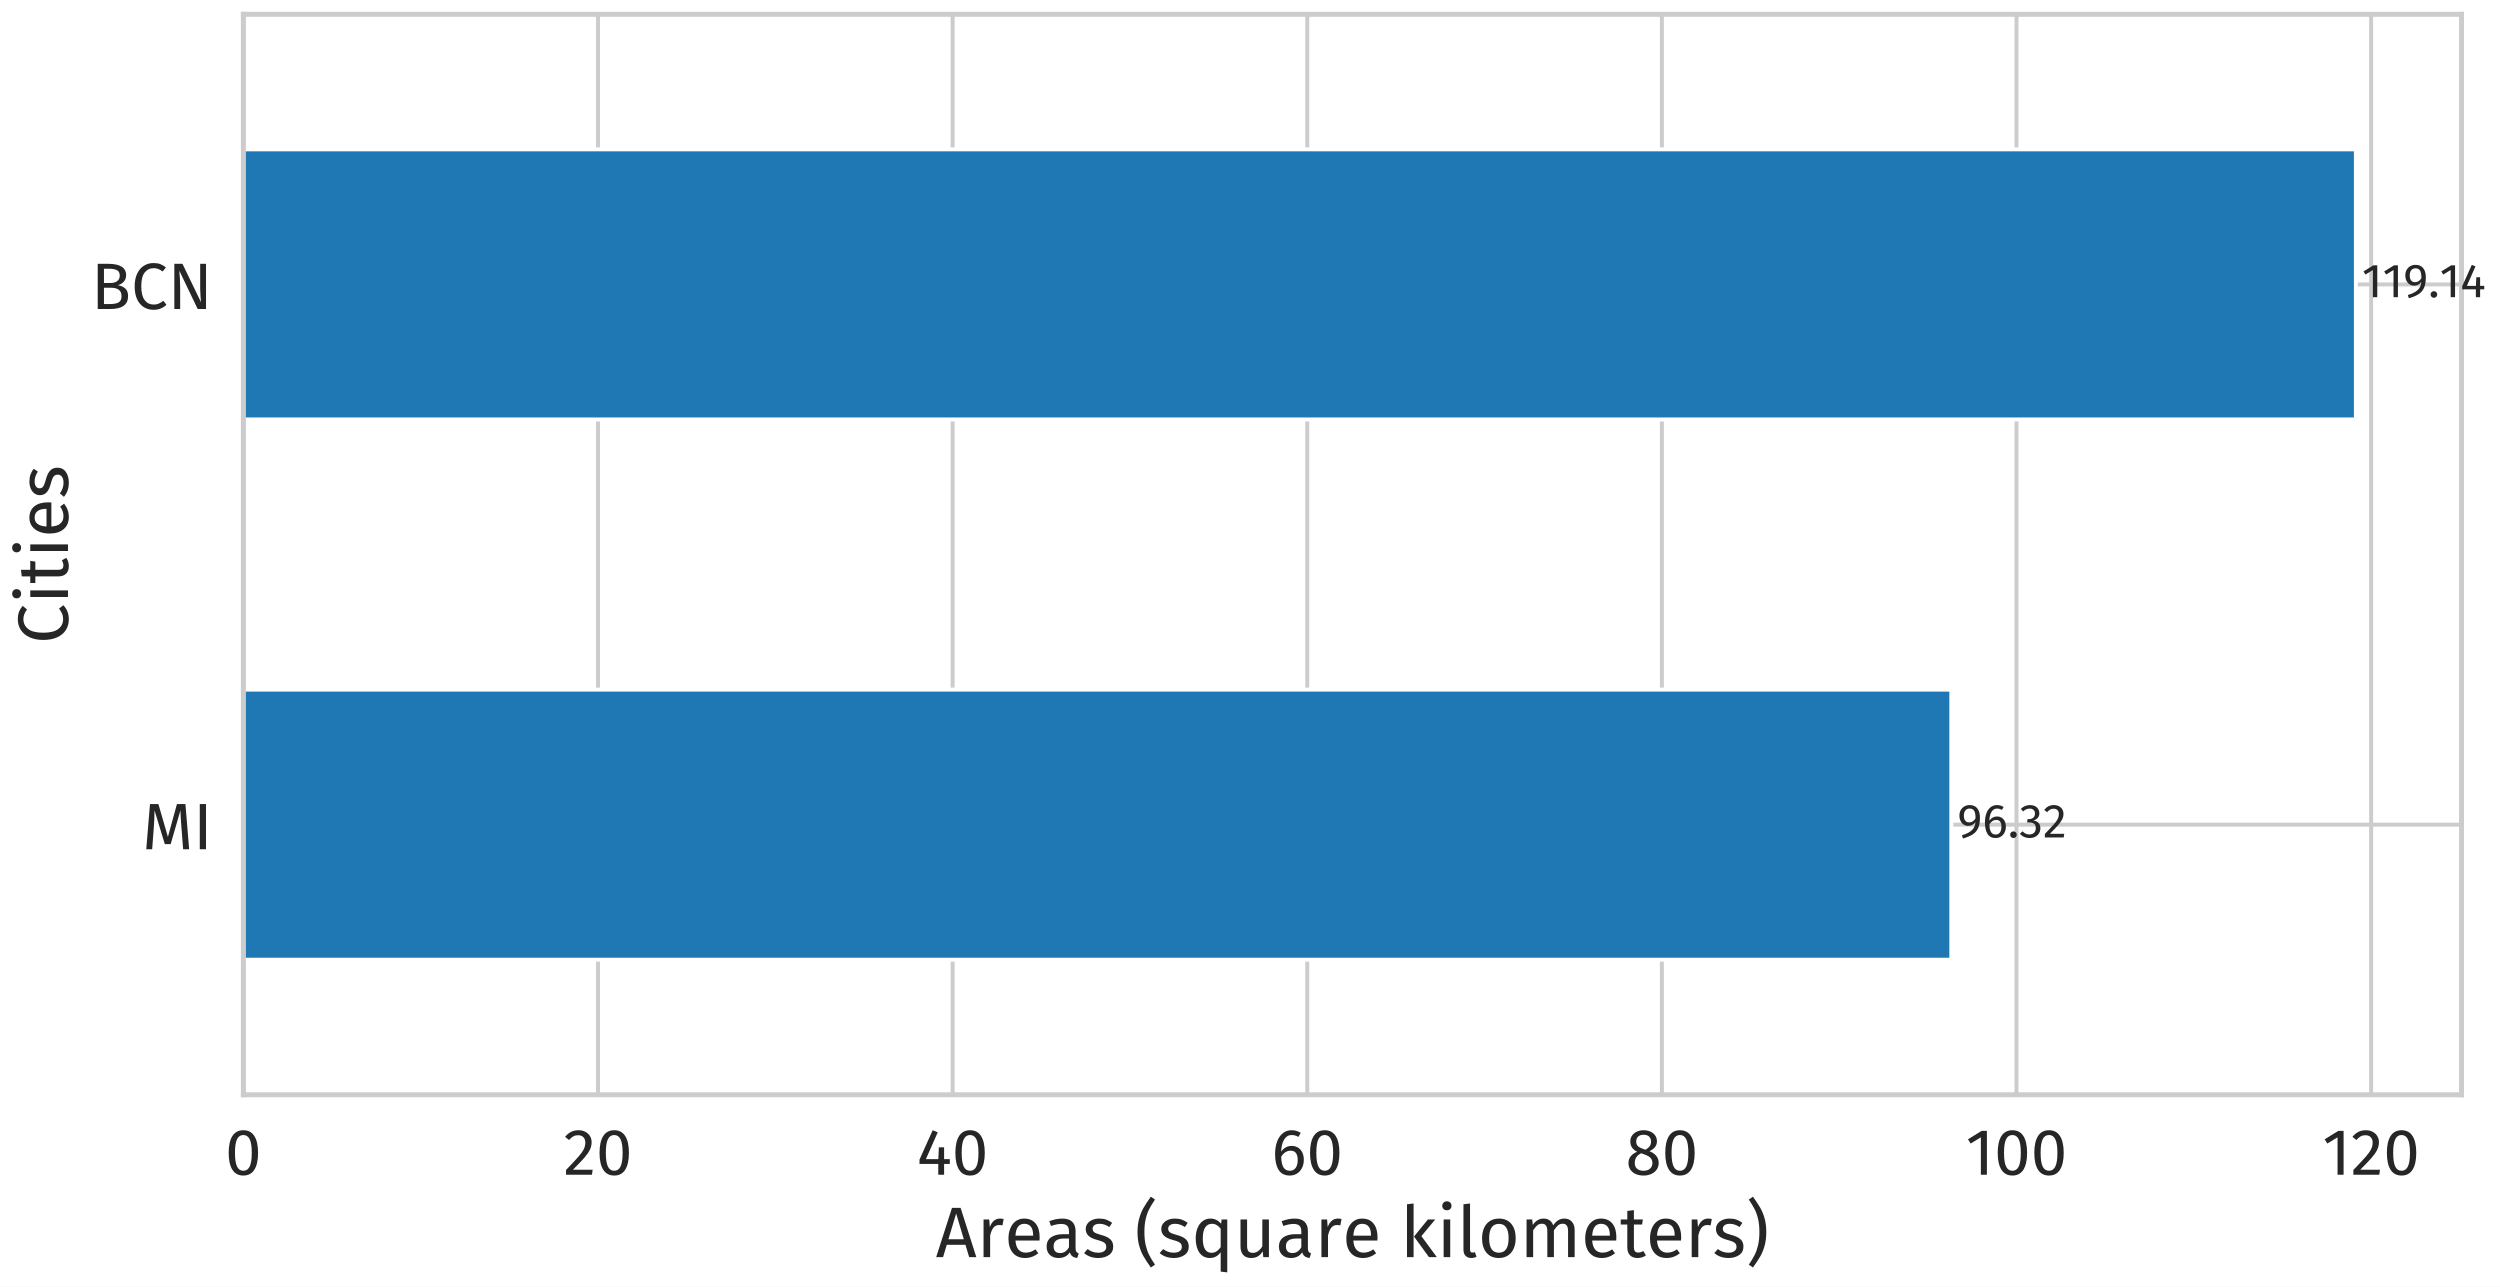
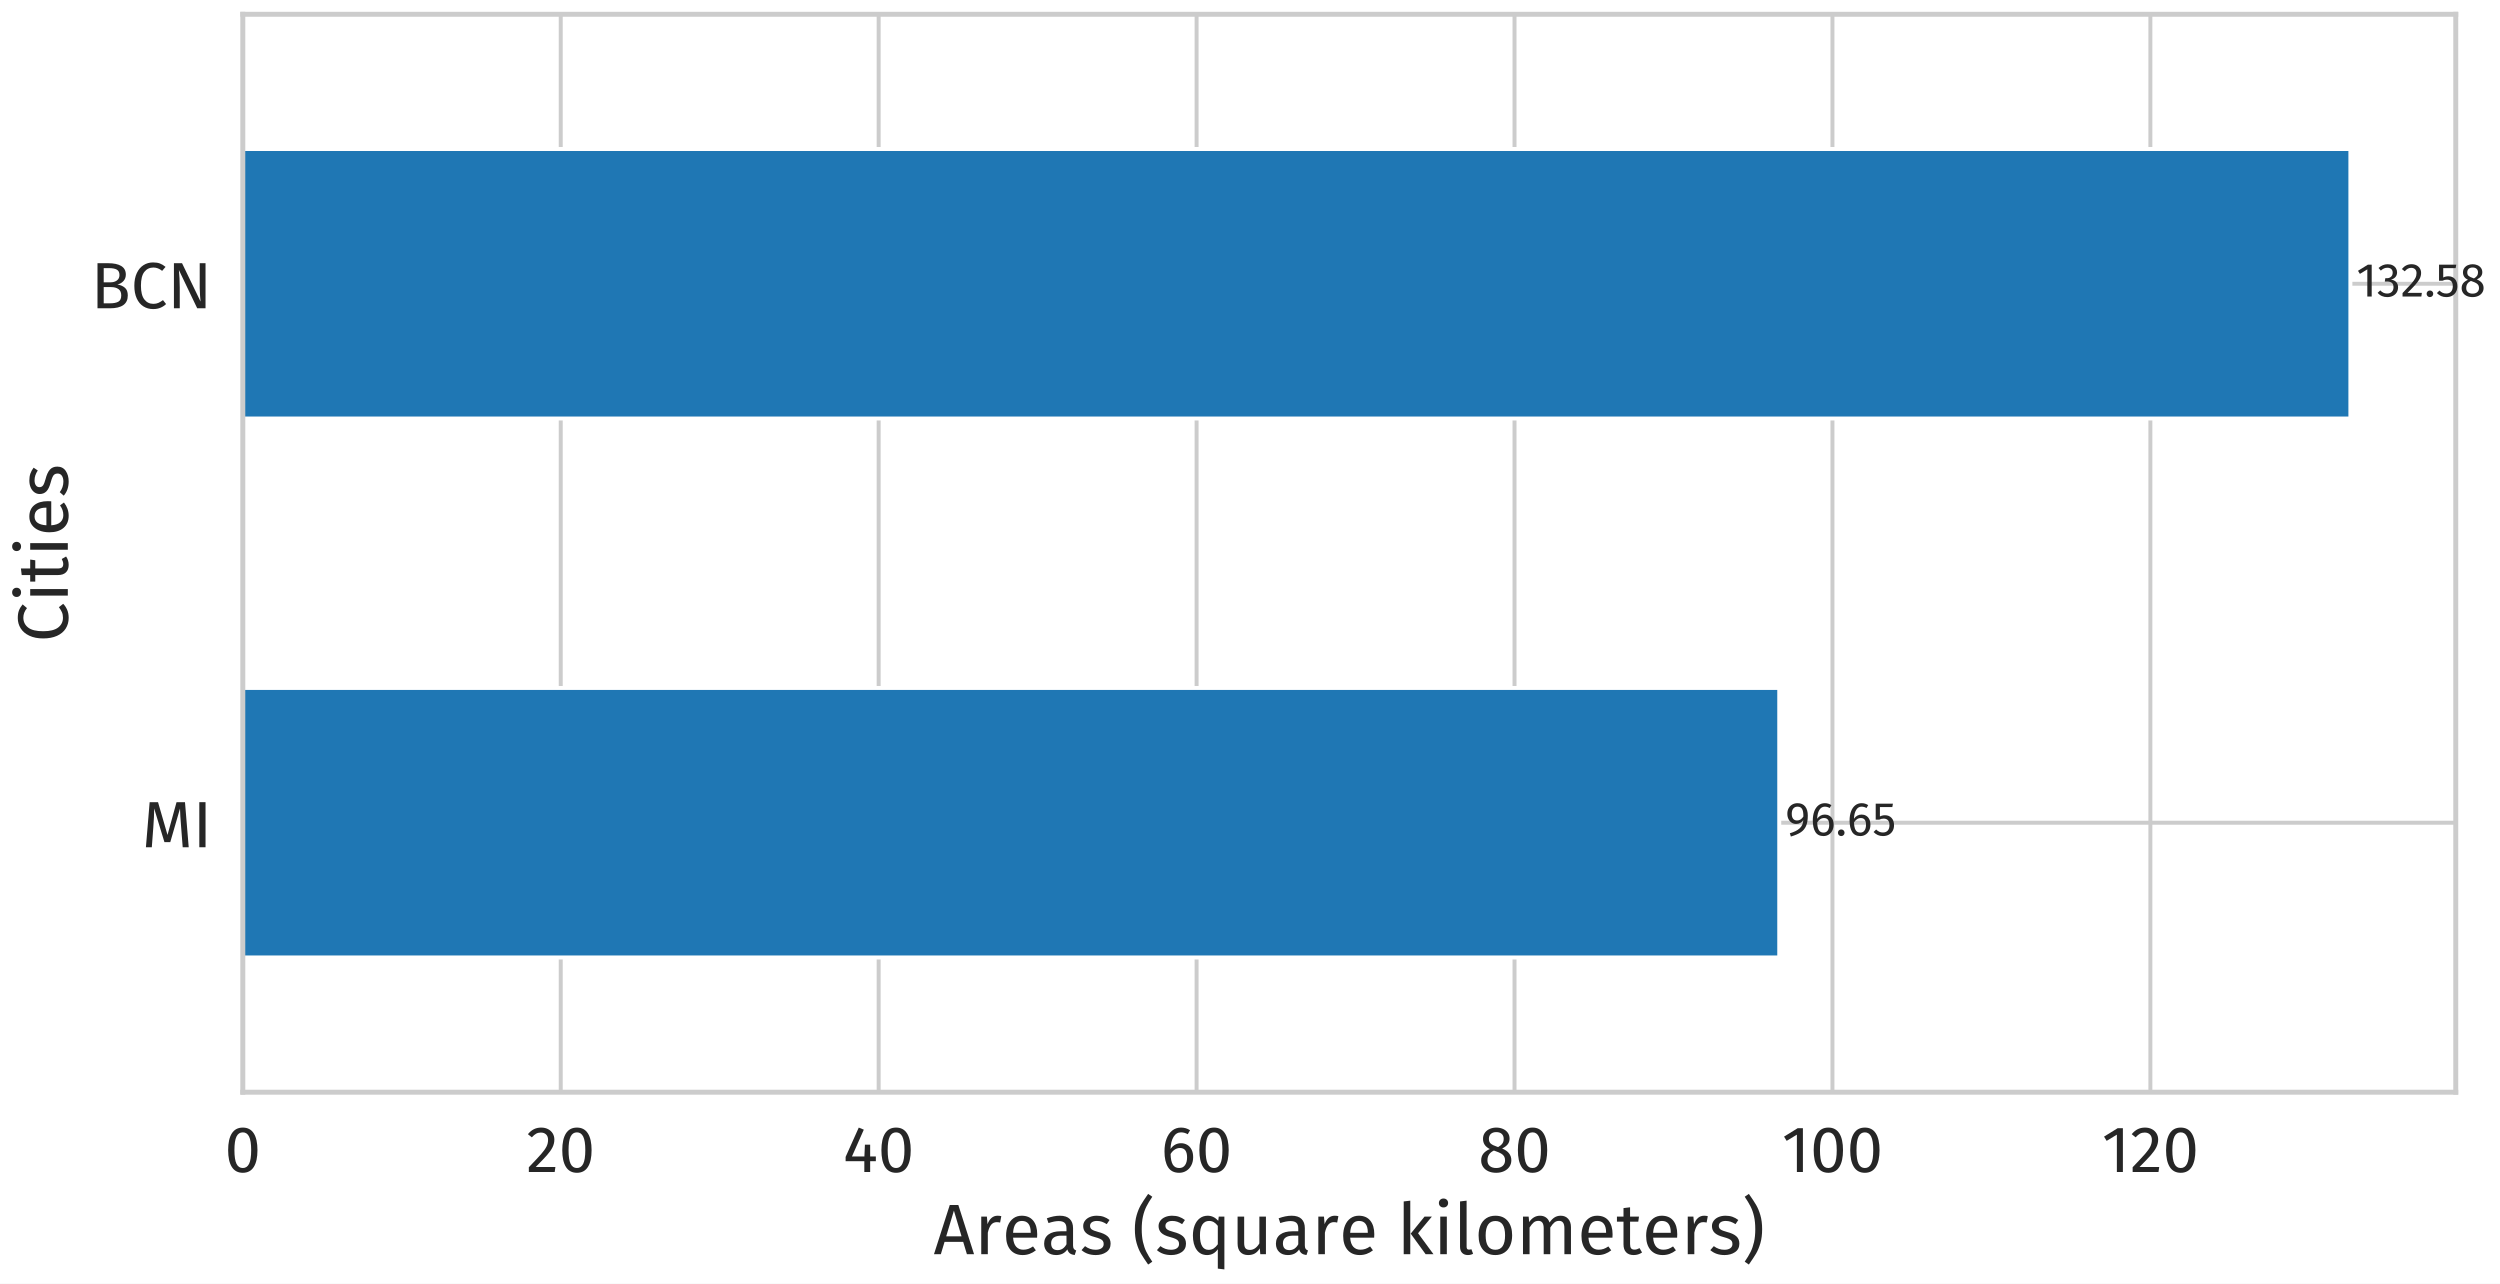
- <svg xmlns="http://www.w3.org/2000/svg" xmlns:xlink="http://www.w3.org/1999/xlink" height="647.365pt" version="1.1" viewBox="0 0 1257.807 647.365" width="1257.807pt">
+ <svg xmlns="http://www.w3.org/2000/svg" xmlns:xlink="http://www.w3.org/1999/xlink" height="647.365pt" version="1.1" viewBox="0 0 1260.759 647.365" width="1260.759pt">
  <defs>
    <style type="text/css">*{stroke-linecap:butt;stroke-linejoin:round;}</style>
  </defs>
  <g id="figure_1">
    <g id="patch_1">
-       <path d="M 0 647.365  L 1257.807 647.365  L 1257.807 0  L 0 0  z " style="fill:#ffffff;" />
+       <path d="M 0 647.365  L 1260.759 647.365  L 1260.759 0  L 0 0  z " style="fill:#ffffff;" />
    </g>
    <g id="axes_1">
      <g id="patch_2">
        <path d="M 122.448 550.8  L 1238.448 550.8  L 1238.448 7.2  L 122.448 7.2  z " style="fill:#ffffff;" />
      </g>
      <g id="matplotlib.axis_1">
        <g id="xtick_1">
          <g id="line2d_1">
-             <path clip-path="url(#p8ef286b8a5)" d="M 122.448 550.8  L 122.448 7.2  " style="fill:none;stroke:#cccccc;stroke-linecap:round;stroke-width:2;" />
+             <path clip-path="url(#p51d25be12b)" d="M 122.448 550.8  L 122.448 7.2  " style="fill:none;stroke:#cccccc;stroke-linecap:round;stroke-width:2;" />
          </g>
          <g id="text_1">
            <g style="fill:#262626;" transform="translate(113.2413 591.05)scale(0.33 -0.33)">
              <defs>
                <path d="M 1786 4346  Q 2496 4346 2857 3779  Q 3219 3213 3219 2138  Q 3219 1062 2857 492  Q 2496 -77 1786 -77  Q 1075 -77 713 492  Q 352 1062 352 2138  Q 352 3213 713 3779  Q 1075 4346 1786 4346  z M 1786 3878  Q 1370 3878 1168 3468  Q 966 3059 966 2138  Q 966 1216 1168 803  Q 1370 390 1786 390  Q 2195 390 2400 803  Q 2605 1216 2605 2138  Q 2605 3053 2400 3465  Q 2195 3878 1786 3878  z " id="FiraSans-Regular-30" transform="scale(0.015625)" />
              </defs>
              <use xlink:href="#FiraSans-Regular-30" />
            </g>
          </g>
        </g>
        <g id="xtick_2">
          <g id="line2d_2">
-             <path clip-path="url(#p8ef286b8a5)" d="M 300.868 550.8  L 300.868 7.2  " style="fill:none;stroke:#cccccc;stroke-linecap:round;stroke-width:2;" />
+             <path clip-path="url(#p51d25be12b)" d="M 282.78 550.8  L 282.78 7.2  " style="fill:none;stroke:#cccccc;stroke-linecap:round;stroke-width:2;" />
          </g>
          <g id="text_2">
-             <g style="fill:#262626;" transform="translate(283.4945 591.05)scale(0.33 -0.33)">
+             <g style="fill:#262626;" transform="translate(265.4059 591.05)scale(0.33 -0.33)">
              <defs>
                <path d="M 1459 4346  Q 1843 4346 2134 4192  Q 2426 4038 2586 3772  Q 2746 3507 2746 3174  Q 2746 2784 2570 2425  Q 2394 2067 2029 1651  Q 1664 1235 922 493  L 2848 493  L 2778 0  L 250 0  L 250 467  Q 1107 1357 1465 1769  Q 1824 2182 1977 2489  Q 2131 2797 2131 3149  Q 2131 3482 1939 3670  Q 1747 3859 1427 3859  Q 1165 3859 966 3750  Q 768 3642 544 3392  L 160 3699  Q 422 4026 742 4186  Q 1062 4346 1459 4346  z " id="FiraSans-Regular-32" transform="scale(0.015625)" />
              </defs>
              <use xlink:href="#FiraSans-Regular-32" />
              <use x="49.5" xlink:href="#FiraSans-Regular-30" />
            </g>
          </g>
        </g>
        <g id="xtick_3">
          <g id="line2d_3">
-             <path clip-path="url(#p8ef286b8a5)" d="M 479.289 550.8  L 479.289 7.2  " style="fill:none;stroke:#cccccc;stroke-linecap:round;stroke-width:2;" />
+             <path clip-path="url(#p51d25be12b)" d="M 443.112 550.8  L 443.112 7.2  " style="fill:none;stroke:#cccccc;stroke-linecap:round;stroke-width:2;" />
          </g>
          <g id="text_3">
-             <g style="fill:#262626;" transform="translate(461.3041 591.05)scale(0.33 -0.33)">
+             <g style="fill:#262626;" transform="translate(425.127 591.05)scale(0.33 -0.33)">
              <defs>
                <path d="M 3213 1523  L 3213 1056  L 2656 1056  L 2656 0  L 2086 0  L 2086 1056  L 256 1056  L 256 1478  L 1542 4346  L 2035 4141  L 877 1523  L 2093 1523  L 2144 2675  L 2656 2675  L 2656 1523  L 3213 1523  z " id="FiraSans-Regular-34" transform="scale(0.015625)" />
              </defs>
              <use xlink:href="#FiraSans-Regular-34" />
              <use x="53.2" xlink:href="#FiraSans-Regular-30" />
            </g>
          </g>
        </g>
        <g id="xtick_4">
          <g id="line2d_4">
-             <path clip-path="url(#p8ef286b8a5)" d="M 657.71 550.8  L 657.71 7.2  " style="fill:none;stroke:#cccccc;stroke-linecap:round;stroke-width:2;" />
+             <path clip-path="url(#p51d25be12b)" d="M 603.444 550.8  L 603.444 7.2  " style="fill:none;stroke:#cccccc;stroke-linecap:round;stroke-width:2;" />
          </g>
          <g id="text_4">
-             <g style="fill:#262626;" transform="translate(639.7093 591.05)scale(0.33 -0.33)">
+             <g style="fill:#262626;" transform="translate(585.4436 591.05)scale(0.33 -0.33)">
              <defs>
                <path d="M 1971 2816  Q 2298 2816 2566 2662  Q 2835 2509 2995 2201  Q 3155 1894 3155 1453  Q 3155 998 2972 649  Q 2790 301 2480 112  Q 2170 -77 1792 -77  Q 1043 -77 697 476  Q 352 1030 352 2010  Q 352 2707 547 3235  Q 742 3763 1107 4054  Q 1472 4346 1971 4346  Q 2458 4346 2854 4083  L 2624 3693  Q 2323 3878 1965 3878  Q 1504 3878 1235 3436  Q 966 2995 941 2253  Q 1338 2816 1971 2816  z M 1792 390  Q 2163 390 2361 672  Q 2560 954 2560 1434  Q 2560 2349 1869 2349  Q 1587 2349 1350 2192  Q 1114 2035 947 1760  Q 966 1056 1168 723  Q 1370 390 1792 390  z " id="FiraSans-Regular-36" transform="scale(0.015625)" />
              </defs>
              <use xlink:href="#FiraSans-Regular-36" />
              <use x="53.3" xlink:href="#FiraSans-Regular-30" />
            </g>
          </g>
        </g>
        <g id="xtick_5">
          <g id="line2d_5">
-             <path clip-path="url(#p8ef286b8a5)" d="M 836.13 550.8  L 836.13 7.2  " style="fill:none;stroke:#cccccc;stroke-linecap:round;stroke-width:2;" />
+             <path clip-path="url(#p51d25be12b)" d="M 763.776 550.8  L 763.776 7.2  " style="fill:none;stroke:#cccccc;stroke-linecap:round;stroke-width:2;" />
          </g>
          <g id="text_5">
-             <g style="fill:#262626;" transform="translate(817.8335 591.05)scale(0.33 -0.33)">
+             <g style="fill:#262626;" transform="translate(745.4792 591.05)scale(0.33 -0.33)">
              <defs>
                <path d="M 2336 2298  Q 3238 1933 3238 1146  Q 3238 794 3049 515  Q 2861 237 2521 80  Q 2182 -77 1754 -77  Q 1318 -77 985 76  Q 653 230 470 505  Q 288 781 288 1133  Q 288 1530 502 1798  Q 717 2067 1133 2246  Q 794 2419 630 2665  Q 467 2912 467 3245  Q 467 3590 649 3840  Q 832 4090 1129 4218  Q 1427 4346 1766 4346  Q 2099 4346 2396 4224  Q 2694 4102 2880 3856  Q 3066 3610 3066 3264  Q 3066 2944 2886 2713  Q 2707 2483 2336 2298  z M 1766 3904  Q 1434 3904 1238 3731  Q 1043 3558 1043 3238  Q 1043 2931 1232 2771  Q 1421 2611 1837 2477  L 1946 2438  Q 2234 2605 2362 2790  Q 2490 2976 2490 3245  Q 2490 3546 2301 3725  Q 2112 3904 1766 3904  z M 1760 390  Q 2157 390 2390 595  Q 2624 800 2624 1139  Q 2624 1370 2534 1526  Q 2445 1683 2246 1801  Q 2048 1920 1690 2042  L 1530 2099  Q 1210 1946 1056 1712  Q 902 1478 902 1133  Q 902 781 1132 585  Q 1363 390 1760 390  z " id="FiraSans-Regular-38" transform="scale(0.015625)" />
              </defs>
              <use xlink:href="#FiraSans-Regular-38" />
              <use x="55.1" xlink:href="#FiraSans-Regular-30" />
            </g>
          </g>
        </g>
        <g id="xtick_6">
          <g id="line2d_6">
-             <path clip-path="url(#p8ef286b8a5)" d="M 1014.551 550.8  L 1014.551 7.2  " style="fill:none;stroke:#cccccc;stroke-linecap:round;stroke-width:2;" />
+             <path clip-path="url(#p51d25be12b)" d="M 924.108 550.8  L 924.108 7.2  " style="fill:none;stroke:#cccccc;stroke-linecap:round;stroke-width:2;" />
          </g>
          <g id="text_6">
-             <g style="fill:#262626;" transform="translate(988.9942 591.05)scale(0.33 -0.33)">
+             <g style="fill:#262626;" transform="translate(898.5513 591.05)scale(0.33 -0.33)">
              <defs>
                <path d="M 2067 4282  L 2067 0  L 1478 0  L 1478 3654  L 480 3046  L 224 3462  L 1549 4282  L 2067 4282  z " id="FiraSans-Regular-31" transform="scale(0.015625)" />
              </defs>
              <use xlink:href="#FiraSans-Regular-31" />
              <use x="43.3" xlink:href="#FiraSans-Regular-30" />
              <use x="99.1" xlink:href="#FiraSans-Regular-30" />
            </g>
          </g>
        </g>
        <g id="xtick_7">
          <g id="line2d_7">
-             <path clip-path="url(#p8ef286b8a5)" d="M 1192.972 550.8  L 1192.972 7.2  " style="fill:none;stroke:#cccccc;stroke-linecap:round;stroke-width:2;" />
+             <path clip-path="url(#p51d25be12b)" d="M 1084.44 550.8  L 1084.44 7.2  " style="fill:none;stroke:#cccccc;stroke-linecap:round;stroke-width:2;" />
          </g>
          <g id="text_7">
-             <g style="fill:#262626;" transform="translate(1168.454 591.05)scale(0.33 -0.33)">
+             <g style="fill:#262626;" transform="translate(1059.922 591.05)scale(0.33 -0.33)">
              <use xlink:href="#FiraSans-Regular-31" />
              <use x="43.3" xlink:href="#FiraSans-Regular-32" />
              <use x="92.8" xlink:href="#FiraSans-Regular-30" />
            </g>
          </g>
        </g>
        <g id="text_8">
          <g style="fill:#262626;" transform="translate(470.7984 632.498)scale(0.36 -0.36)">
            <defs>
              <path d="M 2989 0  L 2656 1107  L 986 1107  L 653 0  L 38 0  L 1453 4410  L 2221 4410  L 3629 0  L 2989 0  z M 1133 1600  L 2509 1600  L 1824 3904  L 1133 1600  z " id="FiraSans-Regular-41" transform="scale(0.015625)" />
              <path d="M 2074 3450  Q 2253 3450 2406 3411  L 2298 2835  Q 2144 2874 2003 2874  Q 1690 2874 1498 2643  Q 1306 2413 1197 1926  L 1197 0  L 608 0  L 608 3373  L 1114 3373  L 1171 2688  Q 1306 3066 1536 3258  Q 1766 3450 2074 3450  z " id="FiraSans-Regular-72" transform="scale(0.015625)" />
              <path d="M 3155 1786  Q 3155 1638 3142 1485  L 992 1485  Q 1030 928 1273 665  Q 1517 403 1901 403  Q 2144 403 2349 473  Q 2554 544 2778 698  L 3034 346  Q 2496 -77 1856 -77  Q 1152 -77 758 384  Q 365 845 365 1651  Q 365 2176 534 2582  Q 704 2989 1021 3219  Q 1338 3450 1766 3450  Q 2438 3450 2796 3008  Q 3155 2566 3155 1786  z M 2573 1958  Q 2573 2458 2374 2720  Q 2176 2982 1779 2982  Q 1056 2982 992 1920  L 2573 1920  L 2573 1958  z " id="FiraSans-Regular-65" transform="scale(0.015625)" />
              <path d="M 2880 787  Q 2880 582 2950 483  Q 3021 384 3162 333  L 3027 -77  Q 2765 -45 2605 70  Q 2445 186 2368 429  Q 2029 -77 1363 -77  Q 864 -77 576 204  Q 288 486 288 941  Q 288 1478 675 1766  Q 1062 2054 1773 2054  L 2291 2054  L 2291 2304  Q 2291 2662 2118 2816  Q 1946 2970 1587 2970  Q 1216 2970 678 2790  L 531 3219  Q 1158 3450 1696 3450  Q 2291 3450 2585 3158  Q 2880 2867 2880 2330  L 2880 787  z M 1498 365  Q 2003 365 2291 890  L 2291 1664  L 1850 1664  Q 915 1664 915 973  Q 915 672 1062 518  Q 1210 365 1498 365  z " id="FiraSans-Regular-61" transform="scale(0.015625)" />
              <path d="M 1523 3450  Q 1869 3450 2144 3354  Q 2419 3258 2669 3066  L 2419 2694  Q 2189 2842 1981 2912  Q 1773 2982 1542 2982  Q 1254 2982 1088 2864  Q 922 2746 922 2541  Q 922 2336 1078 2221  Q 1235 2106 1645 1997  Q 2208 1856 2486 1613  Q 2765 1370 2765 947  Q 2765 448 2377 185  Q 1990 -77 1434 -77  Q 666 -77 160 365  L 474 723  Q 902 397 1421 397  Q 1754 397 1949 534  Q 2144 672 2144 909  Q 2144 1082 2073 1187  Q 2003 1293 1830 1373  Q 1658 1453 1325 1542  Q 787 1683 547 1920  Q 307 2157 307 2522  Q 307 2784 464 2998  Q 621 3213 899 3331  Q 1178 3450 1523 3450  z " id="FiraSans-Regular-73" transform="scale(0.015625)" />
              <path id="FiraSans-Regular-20" transform="scale(0.015625)" />
              <path d="M 1818 5152  Q 1485 4659 1289 4272  Q 1094 3885 982 3392  Q 870 2899 870 2240  Q 870 1587 982 1094  Q 1094 602 1289 208  Q 1485 -186 1818 -672  L 1446 -928  Q 1024 -326 797 61  Q 570 448 413 989  Q 256 1530 256 2240  Q 256 2950 413 3491  Q 570 4032 797 4419  Q 1024 4806 1446 5408  L 1818 5152  z " id="FiraSans-Regular-28" transform="scale(0.015625)" />
              <path d="M 3219 3373  L 3219 -1363  L 2630 -1293  L 2630 448  Q 2464 198 2217 60  Q 1971 -77 1670 -77  Q 1069 -77 733 396  Q 397 870 397 1670  Q 397 2189 557 2592  Q 717 2995 1017 3222  Q 1318 3450 1722 3450  Q 2259 3450 2669 2995  L 2714 3373  L 3219 3373  z M 1798 390  Q 2067 390 2259 515  Q 2451 640 2630 890  L 2630 2541  Q 2464 2758 2275 2870  Q 2086 2982 1850 2982  Q 1459 2982 1244 2656  Q 1030 2330 1030 1683  Q 1030 1030 1228 710  Q 1427 390 1798 390  z " id="FiraSans-Regular-71" transform="scale(0.015625)" />
              <path d="M 3117 0  L 2611 0  L 2566 525  Q 2374 211 2124 67  Q 1875 -77 1517 -77  Q 1075 -77 825 192  Q 576 461 576 954  L 576 3373  L 1165 3373  L 1165 1018  Q 1165 672 1286 528  Q 1408 384 1683 384  Q 2176 384 2528 966  L 2528 3373  L 3117 3373  L 3117 0  z " id="FiraSans-Regular-75" transform="scale(0.015625)" />
              <path d="M 1197 4800  L 1197 0  L 608 0  L 608 4730  L 1197 4800  z M 3136 3373  L 1894 1882  L 3277 0  L 2573 0  L 1235 1843  L 2477 3373  L 3136 3373  z " id="FiraSans-Regular-6b" transform="scale(0.015625)" />
              <path d="M 1197 3373  L 1197 0  L 608 0  L 608 3373  L 1197 3373  z M 896 4992  Q 1082 4992 1197 4877  Q 1312 4762 1312 4589  Q 1312 4416 1197 4304  Q 1082 4192 896 4192  Q 717 4192 601 4304  Q 486 4416 486 4589  Q 486 4762 601 4877  Q 717 4992 896 4992  z " id="FiraSans-Regular-69" transform="scale(0.015625)" />
              <path d="M 1280 -77  Q 954 -77 765 118  Q 576 314 576 666  L 576 4730  L 1165 4800  L 1165 678  Q 1165 538 1213 474  Q 1261 410 1376 410  Q 1498 410 1594 448  L 1747 38  Q 1536 -77 1280 -77  z " id="FiraSans-Regular-6c" transform="scale(0.015625)" />
              <path d="M 1875 3450  Q 2586 3450 2979 2976  Q 3373 2502 3373 1690  Q 3373 1165 3193 765  Q 3014 365 2675 144  Q 2336 -77 1869 -77  Q 1158 -77 761 396  Q 365 870 365 1683  Q 365 2208 544 2608  Q 723 3008 1062 3229  Q 1402 3450 1875 3450  z M 1875 2976  Q 998 2976 998 1683  Q 998 397 1869 397  Q 2739 397 2739 1690  Q 2739 2976 1875 2976  z " id="FiraSans-Regular-6f" transform="scale(0.015625)" />
              <path d="M 3994 3450  Q 4410 3450 4659 3171  Q 4909 2893 4909 2419  L 4909 0  L 4320 0  L 4320 2336  Q 4320 2989 3846 2989  Q 3597 2989 3424 2845  Q 3251 2701 3053 2394  L 3053 0  L 2464 0  L 2464 2336  Q 2464 2989 1990 2989  Q 1734 2989 1561 2841  Q 1389 2694 1197 2394  L 1197 0  L 608 0  L 608 3373  L 1114 3373  L 1165 2880  Q 1542 3450 2138 3450  Q 2451 3450 2672 3290  Q 2893 3130 2989 2842  Q 3187 3136 3427 3293  Q 3667 3450 3994 3450  z " id="FiraSans-Regular-6d" transform="scale(0.015625)" />
              <path d="M 2310 154  Q 1978 -77 1555 -77  Q 1126 -77 886 169  Q 646 416 646 883  L 646 2918  L 58 2918  L 58 3373  L 646 3373  L 646 4134  L 1235 4205  L 1235 3373  L 2035 3373  L 1971 2918  L 1235 2918  L 1235 909  Q 1235 646 1328 528  Q 1421 410 1638 410  Q 1837 410 2086 544  L 2310 154  z " id="FiraSans-Regular-74" transform="scale(0.015625)" />
              <path d="M 627 5408  Q 1050 4806 1277 4419  Q 1504 4032 1661 3491  Q 1818 2950 1818 2240  Q 1818 1530 1661 989  Q 1504 448 1277 61  Q 1050 -326 627 -928  L 256 -672  Q 589 -186 784 208  Q 979 602 1091 1094  Q 1203 1587 1203 2240  Q 1203 2899 1091 3392  Q 979 3885 784 4272  Q 589 4659 256 5152  L 627 5408  z " id="FiraSans-Regular-29" transform="scale(0.015625)" />
            </defs>
            <use xlink:href="#FiraSans-Regular-41" />
            <use x="57.3" xlink:href="#FiraSans-Regular-72" />
            <use x="95.9" xlink:href="#FiraSans-Regular-65" />
            <use x="150.4" xlink:href="#FiraSans-Regular-61" />
            <use x="204.8" xlink:href="#FiraSans-Regular-73" />
            <use x="251.5" xlink:href="#FiraSans-Regular-20" />
            <use x="278" xlink:href="#FiraSans-Regular-28" />
            <use x="310.4" xlink:href="#FiraSans-Regular-73" />
            <use x="357.1" xlink:href="#FiraSans-Regular-71" />
            <use x="416.9" xlink:href="#FiraSans-Regular-75" />
            <use x="475.1" xlink:href="#FiraSans-Regular-61" />
            <use x="529.5" xlink:href="#FiraSans-Regular-72" />
            <use x="568.1" xlink:href="#FiraSans-Regular-65" />
            <use x="622.6" xlink:href="#FiraSans-Regular-20" />
            <use x="649.1" xlink:href="#FiraSans-Regular-6b" />
            <use x="700.3" xlink:href="#FiraSans-Regular-69" />
            <use x="728.5" xlink:href="#FiraSans-Regular-6c" />
            <use x="757.8" xlink:href="#FiraSans-Regular-6f" />
            <use x="816.2" xlink:href="#FiraSans-Regular-6d" />
            <use x="901.9" xlink:href="#FiraSans-Regular-65" />
            <use x="956.4" xlink:href="#FiraSans-Regular-74" />
            <use x="992.5" xlink:href="#FiraSans-Regular-65" />
            <use x="1047" xlink:href="#FiraSans-Regular-72" />
            <use x="1085.6" xlink:href="#FiraSans-Regular-73" />
            <use x="1132.3" xlink:href="#FiraSans-Regular-29" />
          </g>
        </g>
      </g>
      <g id="matplotlib.axis_2">
        <g id="ytick_1">
          <g id="line2d_8">
-             <path clip-path="url(#p8ef286b8a5)" d="M 122.448 414.9  L 1238.448 414.9  " style="fill:none;stroke:#cccccc;stroke-linecap:round;stroke-width:2;" />
+             <path clip-path="url(#p51d25be12b)" d="M 122.448 414.9  L 1238.448 414.9  " style="fill:none;stroke:#cccccc;stroke-linecap:round;stroke-width:2;" />
          </g>
          <g id="text_9">
            <g style="fill:#262626;" transform="translate(71.53984 427.275)scale(0.33 -0.33)">
              <defs>
                <path d="M 4582 0  L 3994 0  L 3840 1990  Q 3744 3162 3731 3789  L 2778 499  L 2208 499  L 1203 3795  Q 1203 2995 1120 1946  L 973 0  L 397 0  L 762 4410  L 1581 4410  L 2509 1203  L 3392 4410  L 4218 4410  L 4582 0  z " id="FiraSans-Regular-4d" transform="scale(0.015625)" />
                <path d="M 1248 4410  L 1248 0  L 640 0  L 640 4410  L 1248 4410  z " id="FiraSans-Regular-49" transform="scale(0.015625)" />
              </defs>
              <use xlink:href="#FiraSans-Regular-4d" />
              <use x="77.8" xlink:href="#FiraSans-Regular-49" />
            </g>
          </g>
        </g>
        <g id="ytick_2">
          <g id="line2d_9">
-             <path clip-path="url(#p8ef286b8a5)" d="M 122.448 143.1  L 1238.448 143.1  " style="fill:none;stroke:#cccccc;stroke-linecap:round;stroke-width:2;" />
+             <path clip-path="url(#p51d25be12b)" d="M 122.448 143.1  L 1238.448 143.1  " style="fill:none;stroke:#cccccc;stroke-linecap:round;stroke-width:2;" />
          </g>
          <g id="text_10">
            <g style="fill:#262626;" transform="translate(45.86688 155.475)scale(0.33 -0.33)">
              <defs>
                <path d="M 2586 2330  Q 3040 2253 3321 2009  Q 3603 1766 3603 1254  Q 3603 0 1856 0  L 640 0  L 640 4410  L 1683 4410  Q 2522 4410 2966 4134  Q 3411 3859 3411 3296  Q 3411 2912 3171 2656  Q 2931 2400 2586 2330  z M 1248 3930  L 1248 2541  L 1914 2541  Q 2298 2541 2544 2726  Q 2790 2912 2790 3251  Q 2790 3635 2531 3782  Q 2272 3930 1747 3930  L 1248 3930  z M 1856 486  Q 2394 486 2678 646  Q 2963 806 2963 1254  Q 2963 1690 2688 1882  Q 2413 2074 1971 2074  L 1248 2074  L 1248 486  L 1856 486  z " id="FiraSans-Regular-42" transform="scale(0.015625)" />
                <path d="M 2182 4486  Q 2579 4486 2851 4384  Q 3123 4282 3405 4051  L 3072 3661  Q 2669 3987 2221 3987  Q 1670 3987 1334 3564  Q 998 3142 998 2208  Q 998 1299 1331 867  Q 1664 435 2214 435  Q 2496 435 2707 531  Q 2918 627 3155 800  L 3456 416  Q 3251 205 2931 64  Q 2611 -77 2195 -77  Q 1658 -77 1238 188  Q 819 454 585 969  Q 352 1485 352 2208  Q 352 2931 595 3446  Q 838 3962 1254 4224  Q 1670 4486 2182 4486  z " id="FiraSans-Regular-43" transform="scale(0.015625)" />
                <path d="M 3731 0  L 2918 0  L 1126 3744  Q 1165 3302 1187 2928  Q 1210 2554 1210 2022  L 1210 0  L 640 0  L 640 4410  L 1434 4410  L 3245 659  Q 3226 826 3194 1242  Q 3162 1658 3162 2003  L 3162 4410  L 3731 4410  L 3731 0  z " id="FiraSans-Regular-4e" transform="scale(0.015625)" />
              </defs>
              <use xlink:href="#FiraSans-Regular-42" />
              <use x="60.8" xlink:href="#FiraSans-Regular-43" />
              <use x="116.8" xlink:href="#FiraSans-Regular-4e" />
            </g>
          </g>
        </g>
        <g id="text_11">
          <g style="fill:#262626;" transform="translate(34.2 323.9466)rotate(-90)scale(0.36 -0.36)">
            <use xlink:href="#FiraSans-Regular-43" />
            <use x="56" xlink:href="#FiraSans-Regular-69" />
            <use x="84.2" xlink:href="#FiraSans-Regular-74" />
            <use x="120.3" xlink:href="#FiraSans-Regular-69" />
            <use x="148.5" xlink:href="#FiraSans-Regular-65" />
            <use x="203" xlink:href="#FiraSans-Regular-73" />
          </g>
        </g>
      </g>
      <g id="patch_3">
-         <path clip-path="url(#p8ef286b8a5)" d="M 122.448 482.85  L 981.754 482.85  L 981.754 346.95  L 122.448 346.95  z " style="fill:#1f77b4;stroke:#ffffff;stroke-linejoin:miter;stroke-width:2;" />
+         <path clip-path="url(#p51d25be12b)" d="M 122.448 482.85  L 897.28 482.85  L 897.28 346.95  L 122.448 346.95  z " style="fill:#1f77b4;stroke:#ffffff;stroke-linejoin:miter;stroke-width:2;" />
      </g>
      <g id="patch_4">
-         <path clip-path="url(#p8ef286b8a5)" d="M 122.448 211.05  L 1185.305 211.05  L 1185.305 75.15  L 122.448 75.15  z " style="fill:#1f77b4;stroke:#ffffff;stroke-linejoin:miter;stroke-width:2;" />
+         <path clip-path="url(#p51d25be12b)" d="M 122.448 211.05  L 1185.305 211.05  L 1185.305 75.15  L 122.448 75.15  z " style="fill:#1f77b4;stroke:#ffffff;stroke-linejoin:miter;stroke-width:2;" />
      </g>
      <g id="patch_5">
        <path d="M 122.448 550.8  L 122.448 7.2  " style="fill:none;stroke:#cccccc;stroke-linecap:square;stroke-linejoin:miter;stroke-width:2.5;" />
      </g>
      <g id="patch_6">
        <path d="M 1238.448 550.8  L 1238.448 7.2  " style="fill:none;stroke:#cccccc;stroke-linecap:square;stroke-linejoin:miter;stroke-width:2.5;" />
      </g>
      <g id="patch_7">
        <path d="M 122.448 550.8  L 1238.448 550.8  " style="fill:none;stroke:#cccccc;stroke-linecap:square;stroke-linejoin:miter;stroke-width:2.5;" />
      </g>
      <g id="patch_8">
        <path d="M 122.448 7.2  L 1238.448 7.2  " style="fill:none;stroke:#cccccc;stroke-linecap:square;stroke-linejoin:miter;stroke-width:2.5;" />
      </g>
      <g id="text_12">
-         <g style="fill:#262626;" transform="translate(984.7537 421.3444)scale(0.24 -0.24)">
+         <g style="fill:#262626;" transform="translate(900.2797 421.3444)scale(0.24 -0.24)">
          <defs>
            <path d="M 1658 4346  Q 2336 4346 2688 3901  Q 3040 3456 3040 2682  Q 3040 1805 2803 1270  Q 2566 736 2080 419  Q 1594 102 762 -141  L 627 301  Q 1485 544 1942 960  Q 2400 1376 2432 2067  Q 2285 1837 2035 1696  Q 1786 1555 1472 1555  Q 1139 1555 870 1724  Q 602 1894 445 2204  Q 288 2515 288 2931  Q 288 3366 473 3686  Q 659 4006 969 4176  Q 1280 4346 1658 4346  z M 1594 2016  Q 2099 2016 2445 2547  Q 2458 3258 2269 3568  Q 2080 3878 1670 3878  Q 1293 3878 1088 3628  Q 883 3379 883 2918  Q 883 2470 1075 2243  Q 1267 2016 1594 2016  z " id="FiraSans-Regular-39" transform="scale(0.015625)" />
            <path d="M 762 813  Q 954 813 1082 685  Q 1210 557 1210 371  Q 1210 186 1082 54  Q 954 -77 762 -77  Q 576 -77 448 54  Q 320 186 320 371  Q 320 557 448 685  Q 576 813 762 813  z " id="FiraSans-Regular-2e" transform="scale(0.015625)" />
-             <path d="M 1440 4346  Q 1837 4346 2121 4198  Q 2406 4051 2556 3801  Q 2707 3552 2707 3258  Q 2707 2867 2480 2614  Q 2253 2362 1875 2272  Q 2304 2234 2573 1965  Q 2842 1696 2842 1235  Q 2842 864 2662 563  Q 2483 262 2150 92  Q 1818 -77 1382 -77  Q 992 -77 665 67  Q 339 211 96 499  L 448 826  Q 659 608 880 505  Q 1101 403 1363 403  Q 1766 403 1996 630  Q 2227 858 2227 1242  Q 2227 1664 2009 1837  Q 1792 2010 1376 2010  L 1056 2010  L 1126 2464  L 1344 2464  Q 1677 2464 1897 2662  Q 2118 2861 2118 3219  Q 2118 3520 1926 3696  Q 1734 3872 1408 3872  Q 1158 3872 950 3782  Q 742 3693 525 3488  L 218 3840  Q 762 4346 1440 4346  z " id="FiraSans-Regular-33" transform="scale(0.015625)" />
+             <path d="M 2688 3821  L 1018 3821  L 1018 2560  Q 1344 2726 1702 2726  Q 2253 2726 2585 2364  Q 2918 2003 2918 1370  Q 2918 947 2732 617  Q 2547 288 2211 105  Q 1875 -77 1434 -77  Q 1043 -77 736 60  Q 429 198 166 467  L 512 806  Q 717 602 934 502  Q 1152 403 1427 403  Q 1837 403 2070 659  Q 2304 915 2304 1382  Q 2304 1850 2093 2061  Q 1882 2272 1523 2272  Q 1357 2272 1216 2237  Q 1075 2202 915 2125  L 454 2125  L 454 4282  L 2771 4282  L 2688 3821  z " id="FiraSans-Regular-35" transform="scale(0.015625)" />
          </defs>
          <use xlink:href="#FiraSans-Regular-39" />
          <use x="52.5" xlink:href="#FiraSans-Regular-36" />
          <use x="105.8" xlink:href="#FiraSans-Regular-2e" />
-           <use x="129.8" xlink:href="#FiraSans-Regular-33" />
-           <use x="179.7" xlink:href="#FiraSans-Regular-32" />
+           <use x="129.8" xlink:href="#FiraSans-Regular-36" />
+           <use x="183.1" xlink:href="#FiraSans-Regular-35" />
        </g>
      </g>
      <g id="text_13">
        <g style="fill:#262626;" transform="translate(1188.305 149.5444)scale(0.24 -0.24)">
+           <defs>
+             <path d="M 1440 4346  Q 1837 4346 2121 4198  Q 2406 4051 2556 3801  Q 2707 3552 2707 3258  Q 2707 2867 2480 2614  Q 2253 2362 1875 2272  Q 2304 2234 2573 1965  Q 2842 1696 2842 1235  Q 2842 864 2662 563  Q 2483 262 2150 92  Q 1818 -77 1382 -77  Q 992 -77 665 67  Q 339 211 96 499  L 448 826  Q 659 608 880 505  Q 1101 403 1363 403  Q 1766 403 1996 630  Q 2227 858 2227 1242  Q 2227 1664 2009 1837  Q 1792 2010 1376 2010  L 1056 2010  L 1126 2464  L 1344 2464  Q 1677 2464 1897 2662  Q 2118 2861 2118 3219  Q 2118 3520 1926 3696  Q 1734 3872 1408 3872  Q 1158 3872 950 3782  Q 742 3693 525 3488  L 218 3840  Q 762 4346 1440 4346  z " id="FiraSans-Regular-33" transform="scale(0.015625)" />
+           </defs>
          <use xlink:href="#FiraSans-Regular-31" />
-           <use x="43.3" xlink:href="#FiraSans-Regular-31" />
-           <use x="86.6" xlink:href="#FiraSans-Regular-39" />
-           <use x="139.1" xlink:href="#FiraSans-Regular-2e" />
-           <use x="163.1" xlink:href="#FiraSans-Regular-31" />
-           <use x="206.4" xlink:href="#FiraSans-Regular-34" />
+           <use x="43.3" xlink:href="#FiraSans-Regular-33" />
+           <use x="93.2" xlink:href="#FiraSans-Regular-32" />
+           <use x="142.7" xlink:href="#FiraSans-Regular-2e" />
+           <use x="166.7" xlink:href="#FiraSans-Regular-35" />
+           <use x="216.8" xlink:href="#FiraSans-Regular-38" />
        </g>
      </g>
    </g>
  </g>
  <defs>
-     <clipPath id="p8ef286b8a5">
+     <clipPath id="p51d25be12b">
      <rect height="543.6" width="1116" x="122.448" y="7.2" />
    </clipPath>
  </defs>
</svg>
